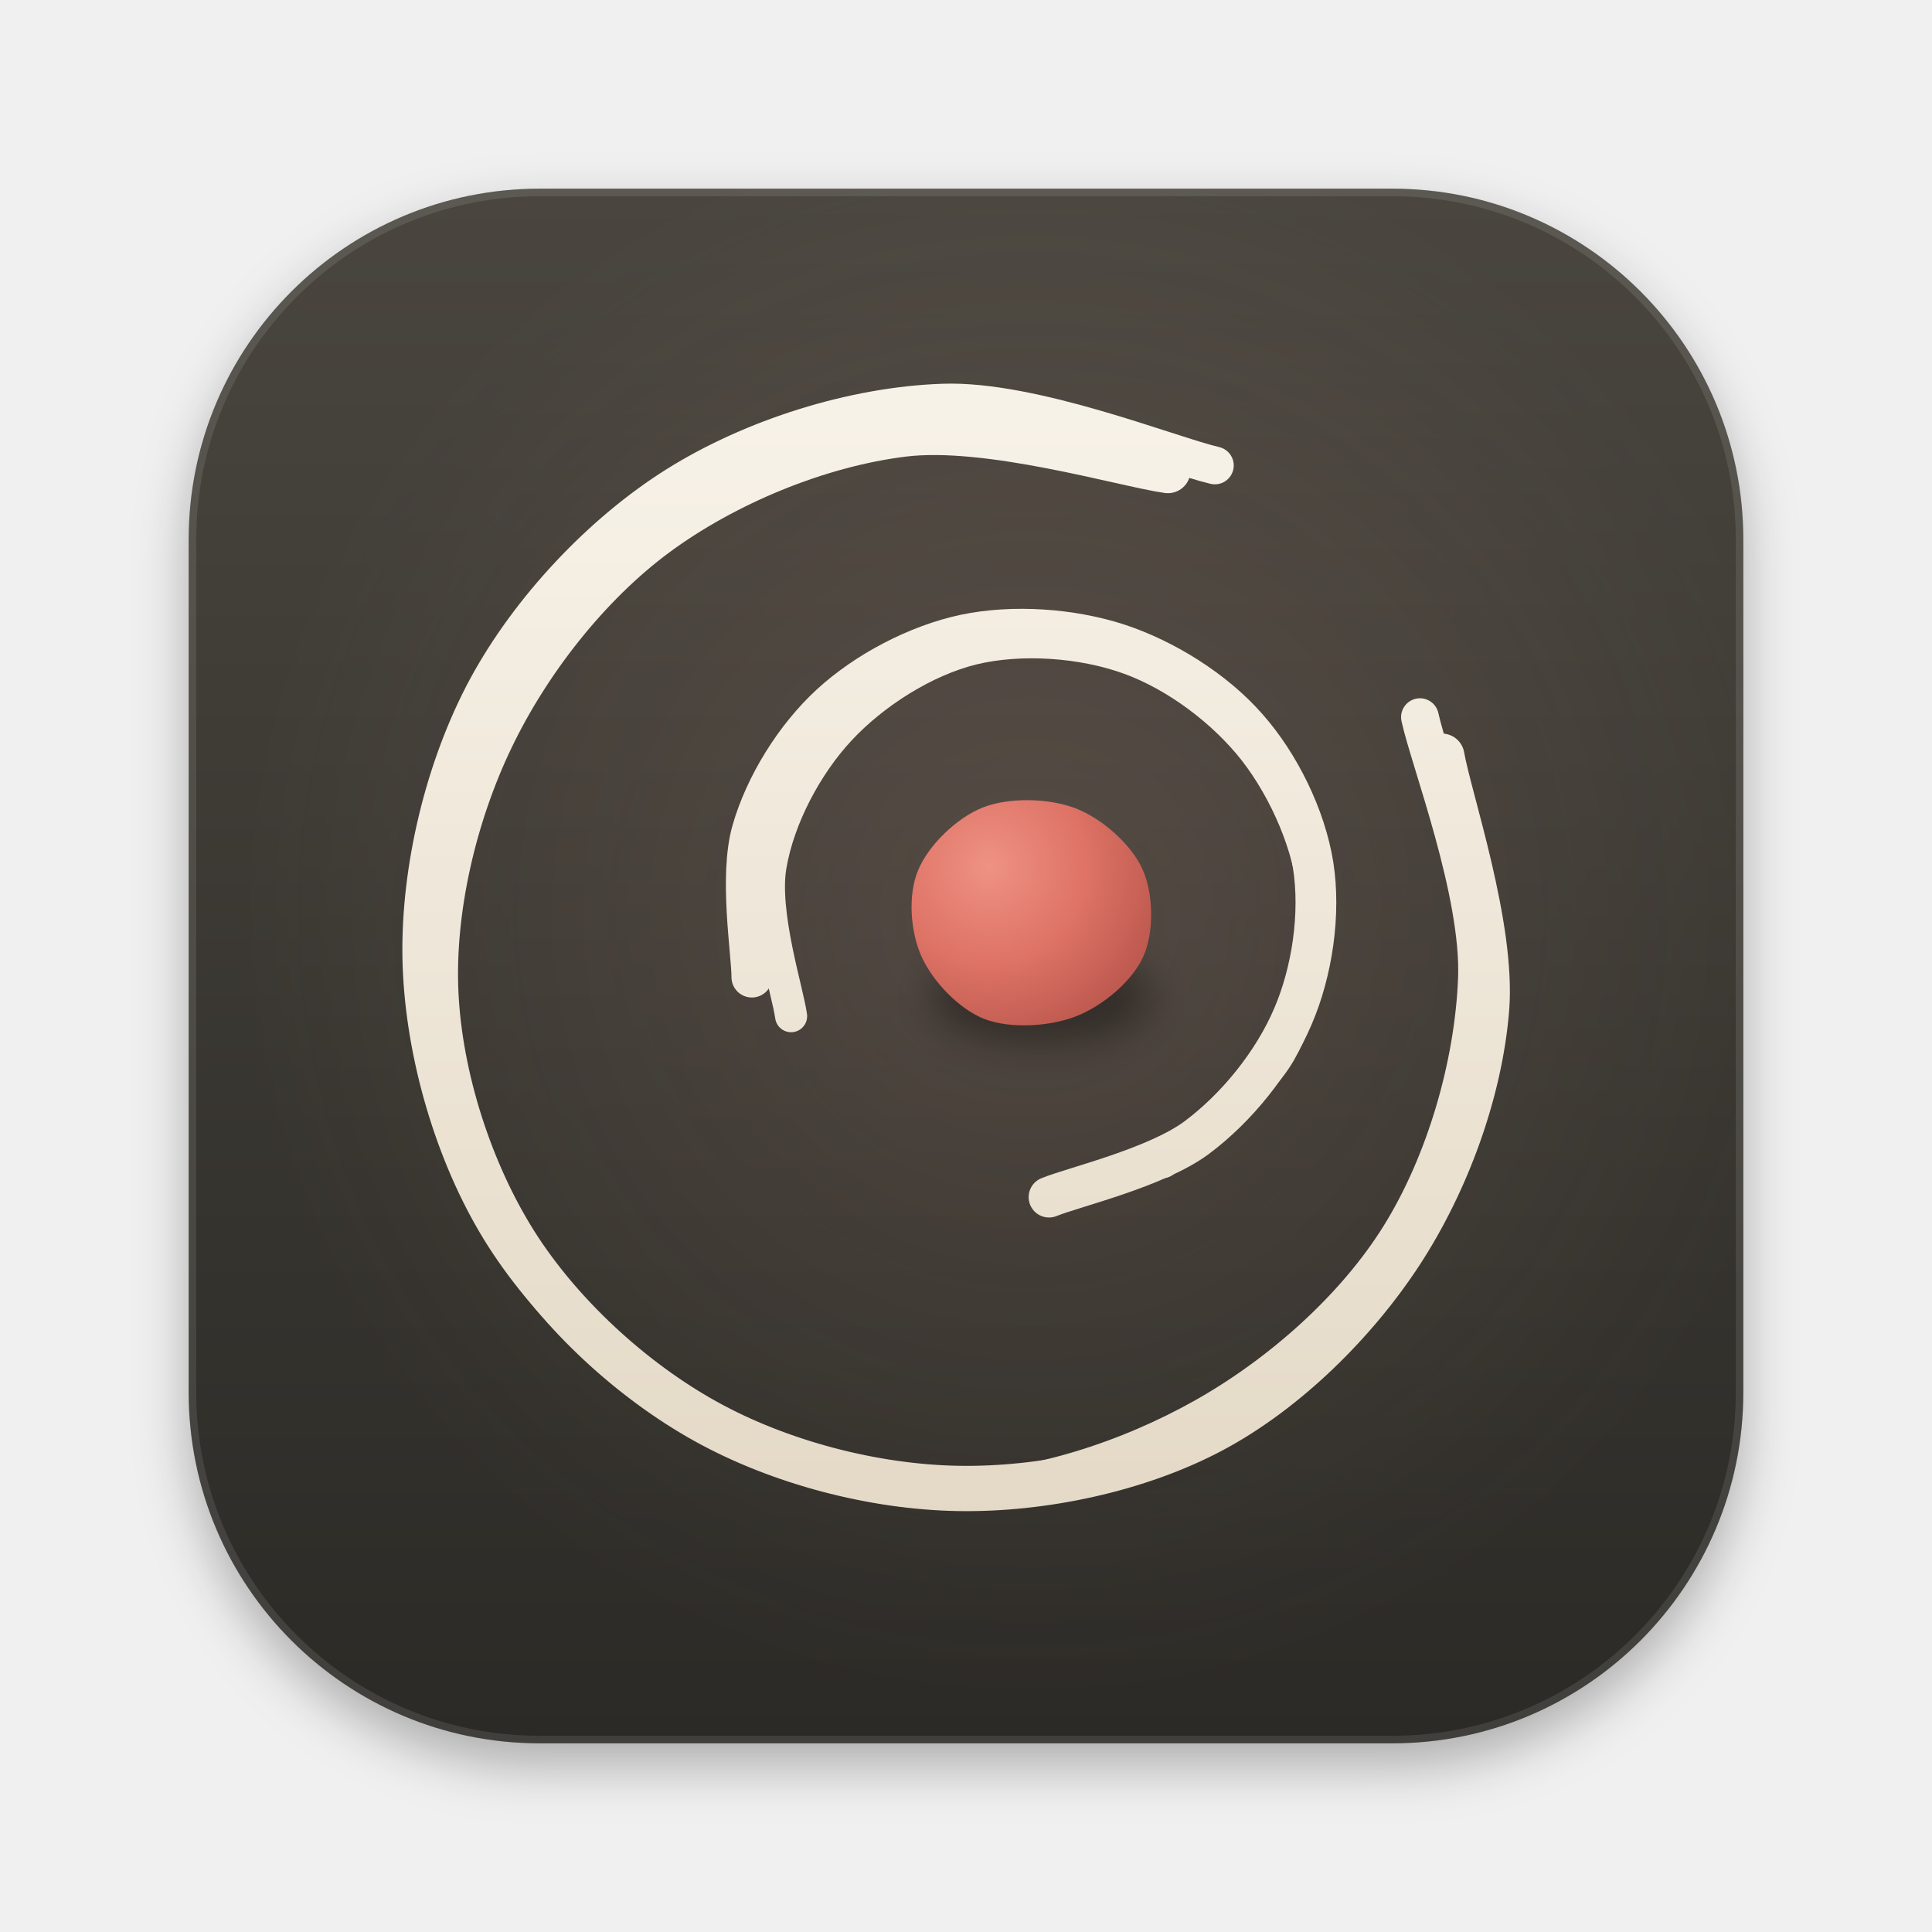
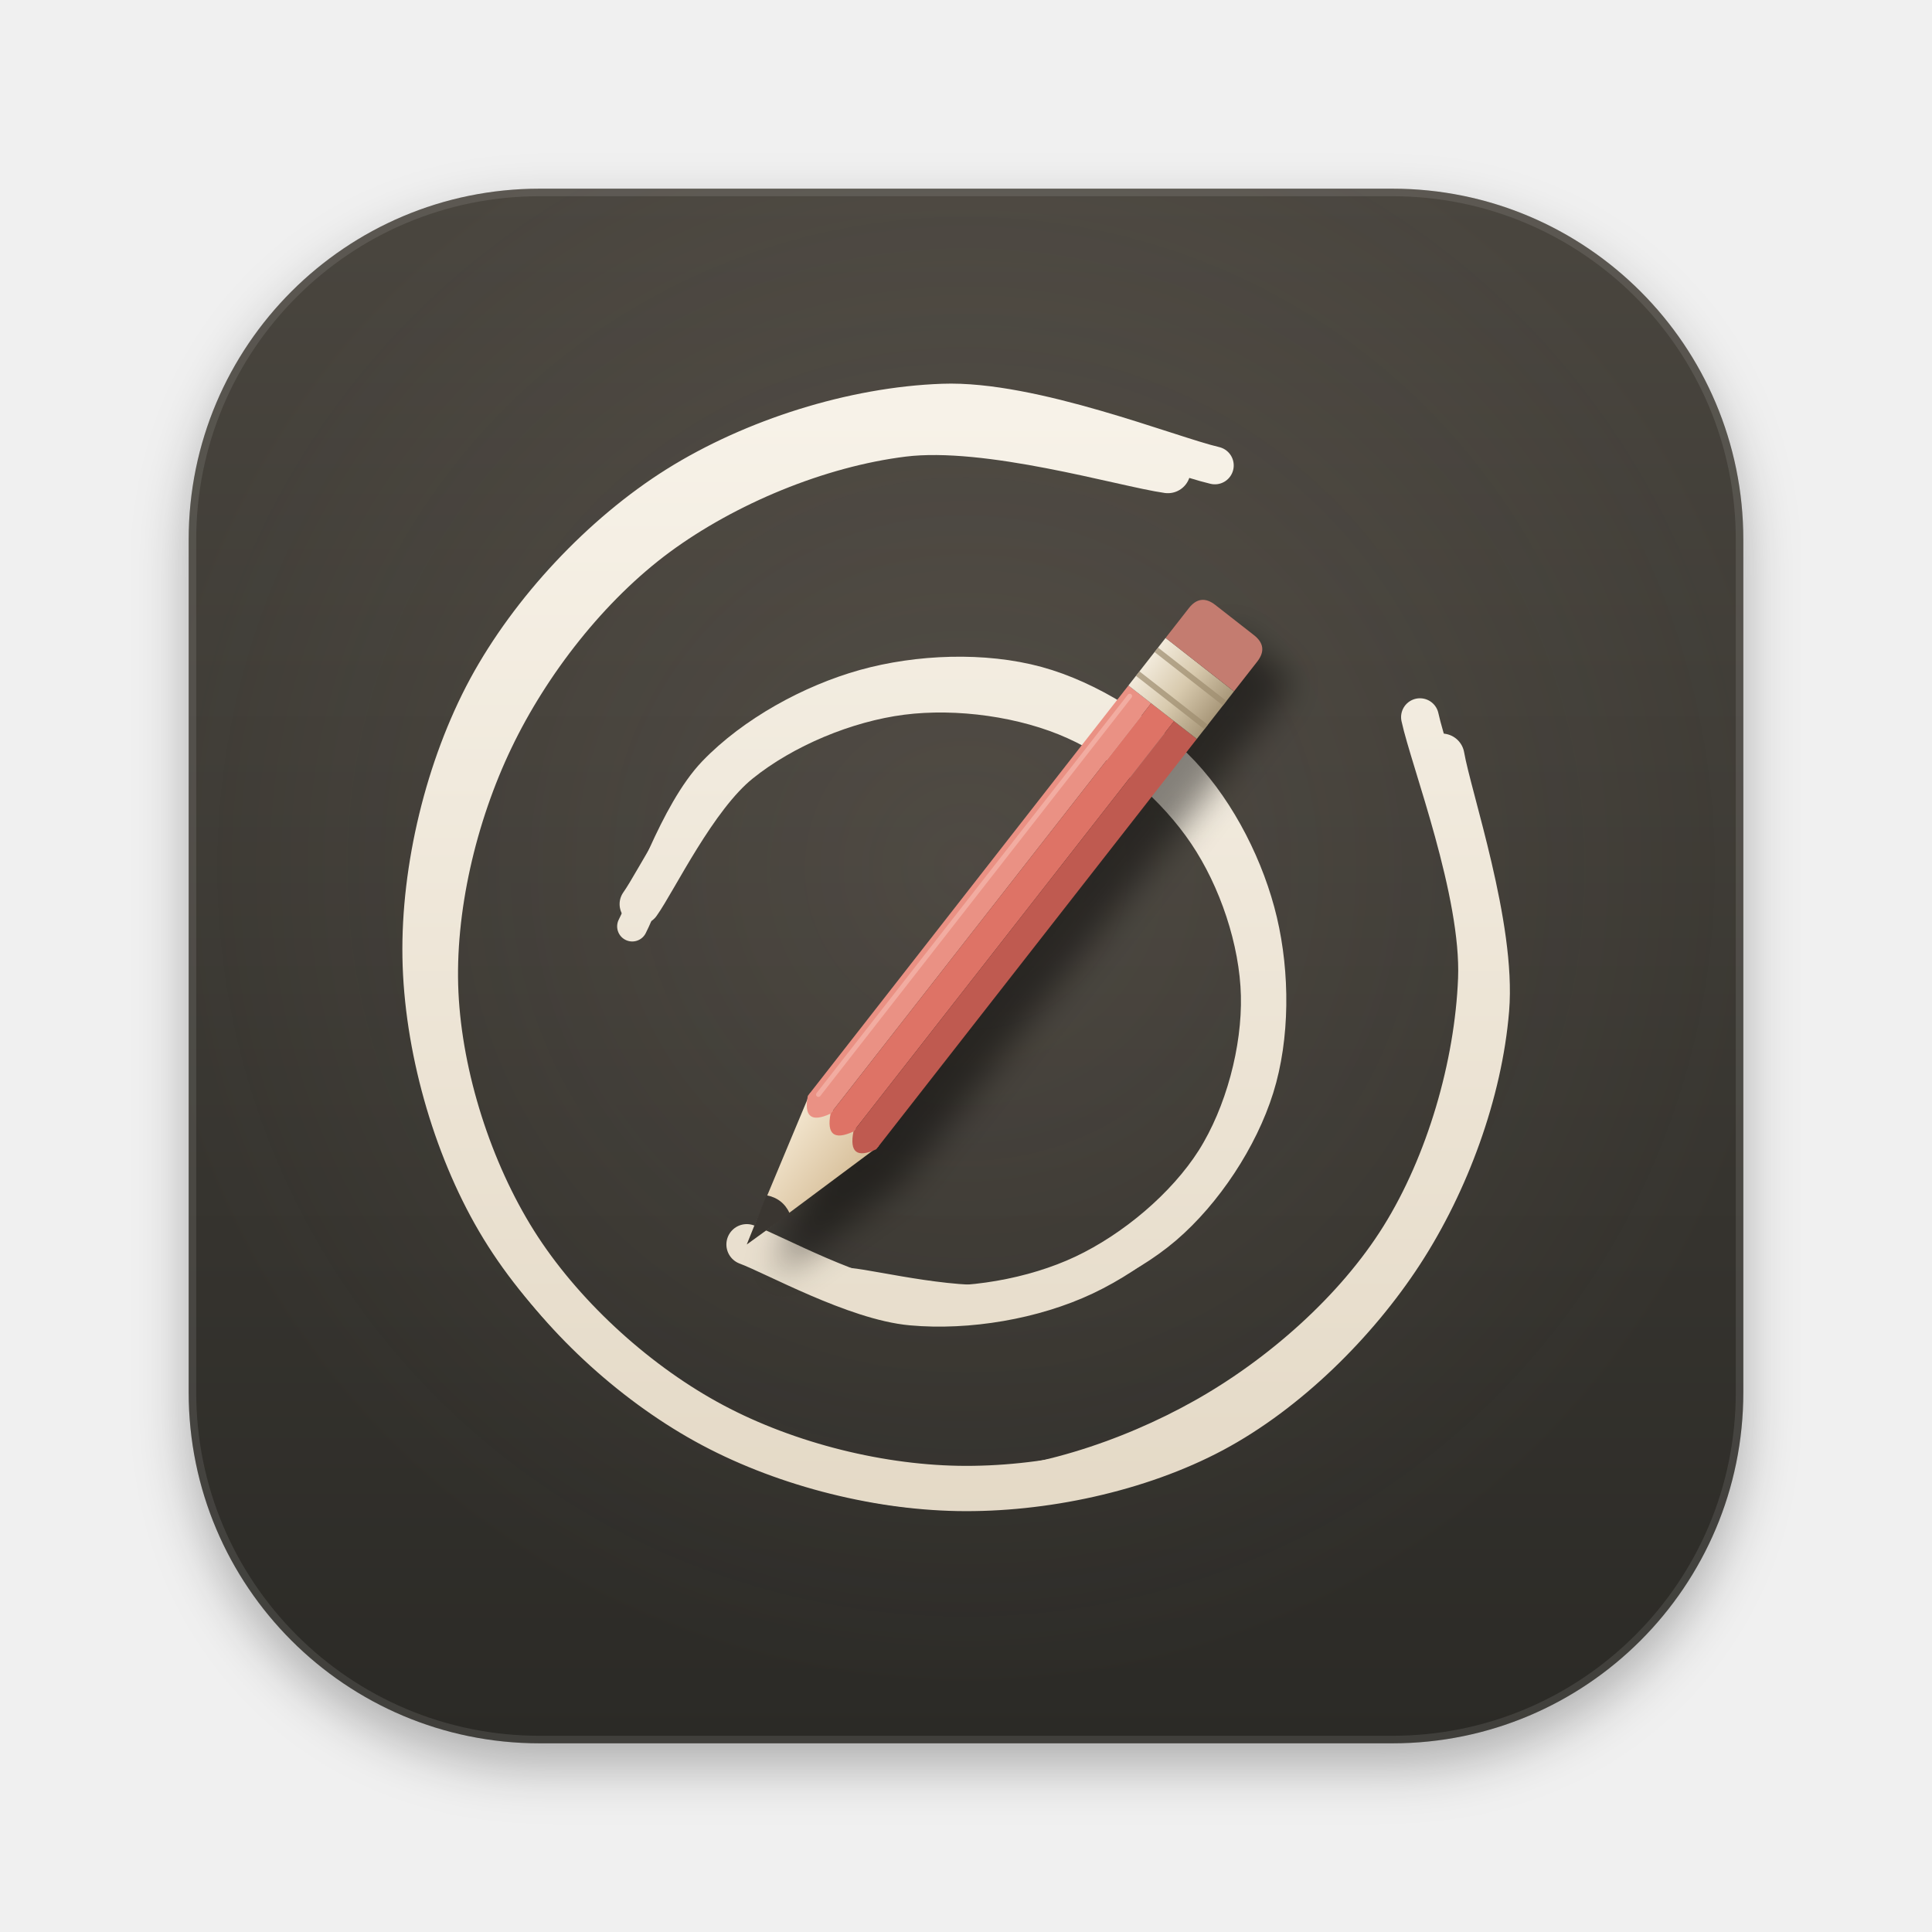
<svg xmlns="http://www.w3.org/2000/svg" width="1024" height="1024" viewBox="0 0 1024 1024">
  <defs>
    <linearGradient id="tile" x1="0" y1="100" x2="0" y2="924" gradientUnits="userSpaceOnUse">
      <stop offset="0" stop-color="#4A463F" />
      <stop offset="1" stop-color="#2B2A26" />
    </linearGradient>
-     <radialGradient id="glow" cx="546" cy="484" r="420" gradientUnits="userSpaceOnUse">
-       <stop offset="0" stop-color="#F2B9A8" stop-opacity="0.13" />
-       <stop offset="1" stop-color="#F2B9A8" stop-opacity="0" />
+     <radialGradient id="glow" cx="512" cy="460" r="440" gradientUnits="userSpaceOnUse">
+       <stop offset="0" stop-color="#F2D9C8" stop-opacity="0.1" />
+       <stop offset="1" stop-color="#F2D9C8" stop-opacity="0" />
    </radialGradient>
    <linearGradient id="ink" x1="0" y1="220" x2="0" y2="810" gradientUnits="userSpaceOnUse">
      <stop offset="0" stop-color="#F7F2E8" />
      <stop offset="1" stop-color="#E4D9C6" />
    </linearGradient>
-     <radialGradient id="stone" cx="524.3" cy="459.2" r="93" gradientUnits="userSpaceOnUse">
-       <stop offset="0" stop-color="#EE9284" />
-       <stop offset="0.55" stop-color="#DE7366" />
-       <stop offset="1" stop-color="#BF5A50" />
-     </radialGradient>
+     <linearGradient id="wood" x1="0" y1="-23" x2="0" y2="23" gradientUnits="userSpaceOnUse">
+       <stop offset="0" stop-color="#F3E6CF" />
+       <stop offset="1" stop-color="#D7BF9A" />
+     </linearGradient>
+     <linearGradient id="ferrule" x1="0" y1="-23" x2="0" y2="23" gradientUnits="userSpaceOnUse">
+       <stop offset="0" stop-color="#F2EADB" />
+       <stop offset="0.5" stop-color="#D8CAAE" />
+       <stop offset="1" stop-color="#A9987A" />
+     </linearGradient>
    <filter id="soft" x="-20%" y="-20%" width="140%" height="140%">
      <feGaussianBlur stdDeviation="14" />
    </filter>
-     <filter id="blur" x="-50%" y="-50%" width="200%" height="200%">
-       <feGaussianBlur stdDeviation="10" />
+     <filter id="blur" x="-30%" y="-30%" width="160%" height="160%">
+       <feGaussianBlur stdDeviation="9" />
    </filter>
  </defs>
  <g id="shadow">
    <rect x="100" y="112" width="824" height="824" rx="186" fill="#000" opacity="0.28" filter="url(#soft)" />
  </g>
  <rect x="100" y="100" width="824" height="824" rx="186" fill="url(#tile)" />
  <rect x="100" y="100" width="824" height="824" rx="186" fill="url(#glow)" />
  <rect x="102" y="102" width="820" height="820" rx="184" fill="none" stroke="#FFFFFF" stroke-opacity="0.1" stroke-width="4" />
  <g fill="none" stroke="url(#ink)" stroke-linecap="round" stroke-linejoin="round">
    <path d="M619 249.4C595.6 246.1 523.8 224.5 478.6 230.1C433.4 235.7 384.2 256.2 347.8 283C311.4 309.9 279.7 350.7 260.3 391.2C240.8 431.8 228.9 481.9 231 526.5C233.1 571.1 249.1 620.9 272.9 658.7C296.7 696.5 334.9 731.7 374.1 753.4C413.2 775.1 462.9 788.1 507.7 788.9C552.5 789.7 603.4 778.9 642.6 758C681.7 737.1 718.4 700.8 742.6 663.6C766.8 626.4 784.3 578.8 787.9 535C791.5 491.2 768.1 423.2 764.2 400.8" stroke-width="24" />
    <path d="M643.9 246.7C619.9 241.1 547.1 211.6 499.6 213.4C452 215.1 399 231.9 358.7 257.1C318.5 282.3 280.6 322.8 258 364.5C235.5 406.2 222.5 460.1 223.3 507.3C224.1 554.5 239 607.5 262.6 647.7C286.2 688 325.1 725 364.9 748.8C404.7 772.5 456.1 789.7 501.6 790.1C547.1 790.5 598 773.6 638 751.1C678.1 728.6 717.7 693.8 741.8 655.1C765.9 616.4 781 564.6 782.8 518.8C784.6 472.9 757.6 403.2 752.6 380.1" stroke-width="20" />
-     <path d="M398.5 517.9C398.5 505 391.7 464.3 398.7 440.2C405.6 416.2 421.4 390.7 440.2 373.4C459 356.1 486.1 341.8 511.5 336.4C536.9 331.1 567.7 333.2 592.6 341.3C617.5 349.5 643.7 365.9 660.9 385.5C678.2 405 691.9 433 696 458.6C700 484.2 695.6 514.8 685.2 538.9C674.9 563 655.6 587.1 634.1 603.1C612.5 619 569 629.2 556 634.5" stroke-width="21.6" />
-     <path d="M419.3 538.6C417.5 525.3 404.1 484.2 408.4 458.9C412.7 433.5 427.4 405.7 445.2 386.6C463.1 367.4 490 350.2 515.5 343.9C541.1 337.7 573.5 340 598.4 349C623.3 358 648.6 377 665 398C681.3 419.1 694.2 448.5 696.5 475.1C698.7 501.7 691.8 534.2 678.5 557.6C665.2 581.1 626.8 606.2 616.5 615.9" stroke-width="17" />
+     <path d="M339.2 479.2C348.1 466.7 369.1 422.7 392.2 404.2C415.3 385.6 448.2 371.9 477.9 368.1C507.6 364.3 543.2 369.2 570.2 381.4C597.3 393.5 623.9 416.7 640.3 441.1C656.7 465.4 667.8 498.4 668.5 527.5C669.2 556.5 660.1 590.8 644.5 615.5C628.8 640.2 601.5 663.1 574.6 675.8C547.7 688.5 513 694.4 483.2 691.7C453.4 689 410.4 665 395.8 659.6" stroke-width="21.6" />
+     <path d="M335.1 491C342.2 477.3 357.5 430.4 378 409C398.5 387.7 429.3 370.8 457.9 362.8C486.6 354.8 521.6 353.5 549.9 361.2C578.1 368.9 607.6 387.8 627.5 408.9C647.4 430.1 662.4 460.1 669 488.1C675.6 516.1 675.7 549.7 667.2 576.9C658.7 604.1 639.7 632.9 618.1 651.4C596.4 669.9 565.3 683.2 537.3 688C509.3 692.7 464.5 681.4 450 680" stroke-width="16" />
  </g>
-   <ellipse cx="552" cy="528.64" rx="58.9" ry="24.8" fill="#000" opacity="0.35" filter="url(#blur)" />
-   <path d="M605.4 460.4C611.4 473.4 611.8 493.9 606 506.9C600.2 520 584.5 533.1 570.5 538.6C556.5 544.1 535.5 545.4 521.8 540.1C508.2 534.8 494.3 520.1 488.4 506.9C482.5 493.8 481.1 474.4 486.6 461.3C492 448.1 507 433.5 520.9 428C534.8 422.5 555.9 423 570 428.4C584 433.8 599.4 447.3 605.4 460.4Z" fill="url(#stone)" />
+   <g transform="translate(14 18)" filter="url(#blur)" opacity="0.45">
+     <path transform="translate(395.8 659.6) rotate(-52)" d="M0 0L80 -23L410 -23Q420 -23 420 -13L420 13Q420 23 410 23L80 23Z" fill="#000" />
+   </g>
+   <g transform="translate(395.8 659.6) rotate(-52)">
+     <path d="M0 0L84 -23L84 23Z" fill="url(#wood)" />
+     <path d="M0 0L27 -7.8Q31 0 27 7.8Z" fill="#3A3631" />
+     <path d="M82 -23Q67 -15.3 82 -7.7L358 -7.7L358 -23Z" fill="#EA9184" />
+     <path d="M82 -7.7Q67 0 82 7.7L358 7.7L358 -7.7Z" fill="#DE7366" />
+     <path d="M82 7.7Q67 15.3 82 23L358 23L358 7.7Z" fill="#BF5A50" />
+     <rect x="358" y="-23" width="32" height="46" fill="url(#ferrule)" />
+     <path d="M366 -23V23M382 -23V23" stroke="#9C8B6E" stroke-width="3" opacity="0.7" />
+     <path d="M390 -23L410 -23Q420 -23 420 -13L420 13Q420 23 410 23L390 23Z" fill="#C47C70" />
+     <path d="M86 -19L354 -19" stroke="#F8C3B8" stroke-width="2.5" stroke-linecap="round" opacity="0.55" />
+   </g>
</svg>
